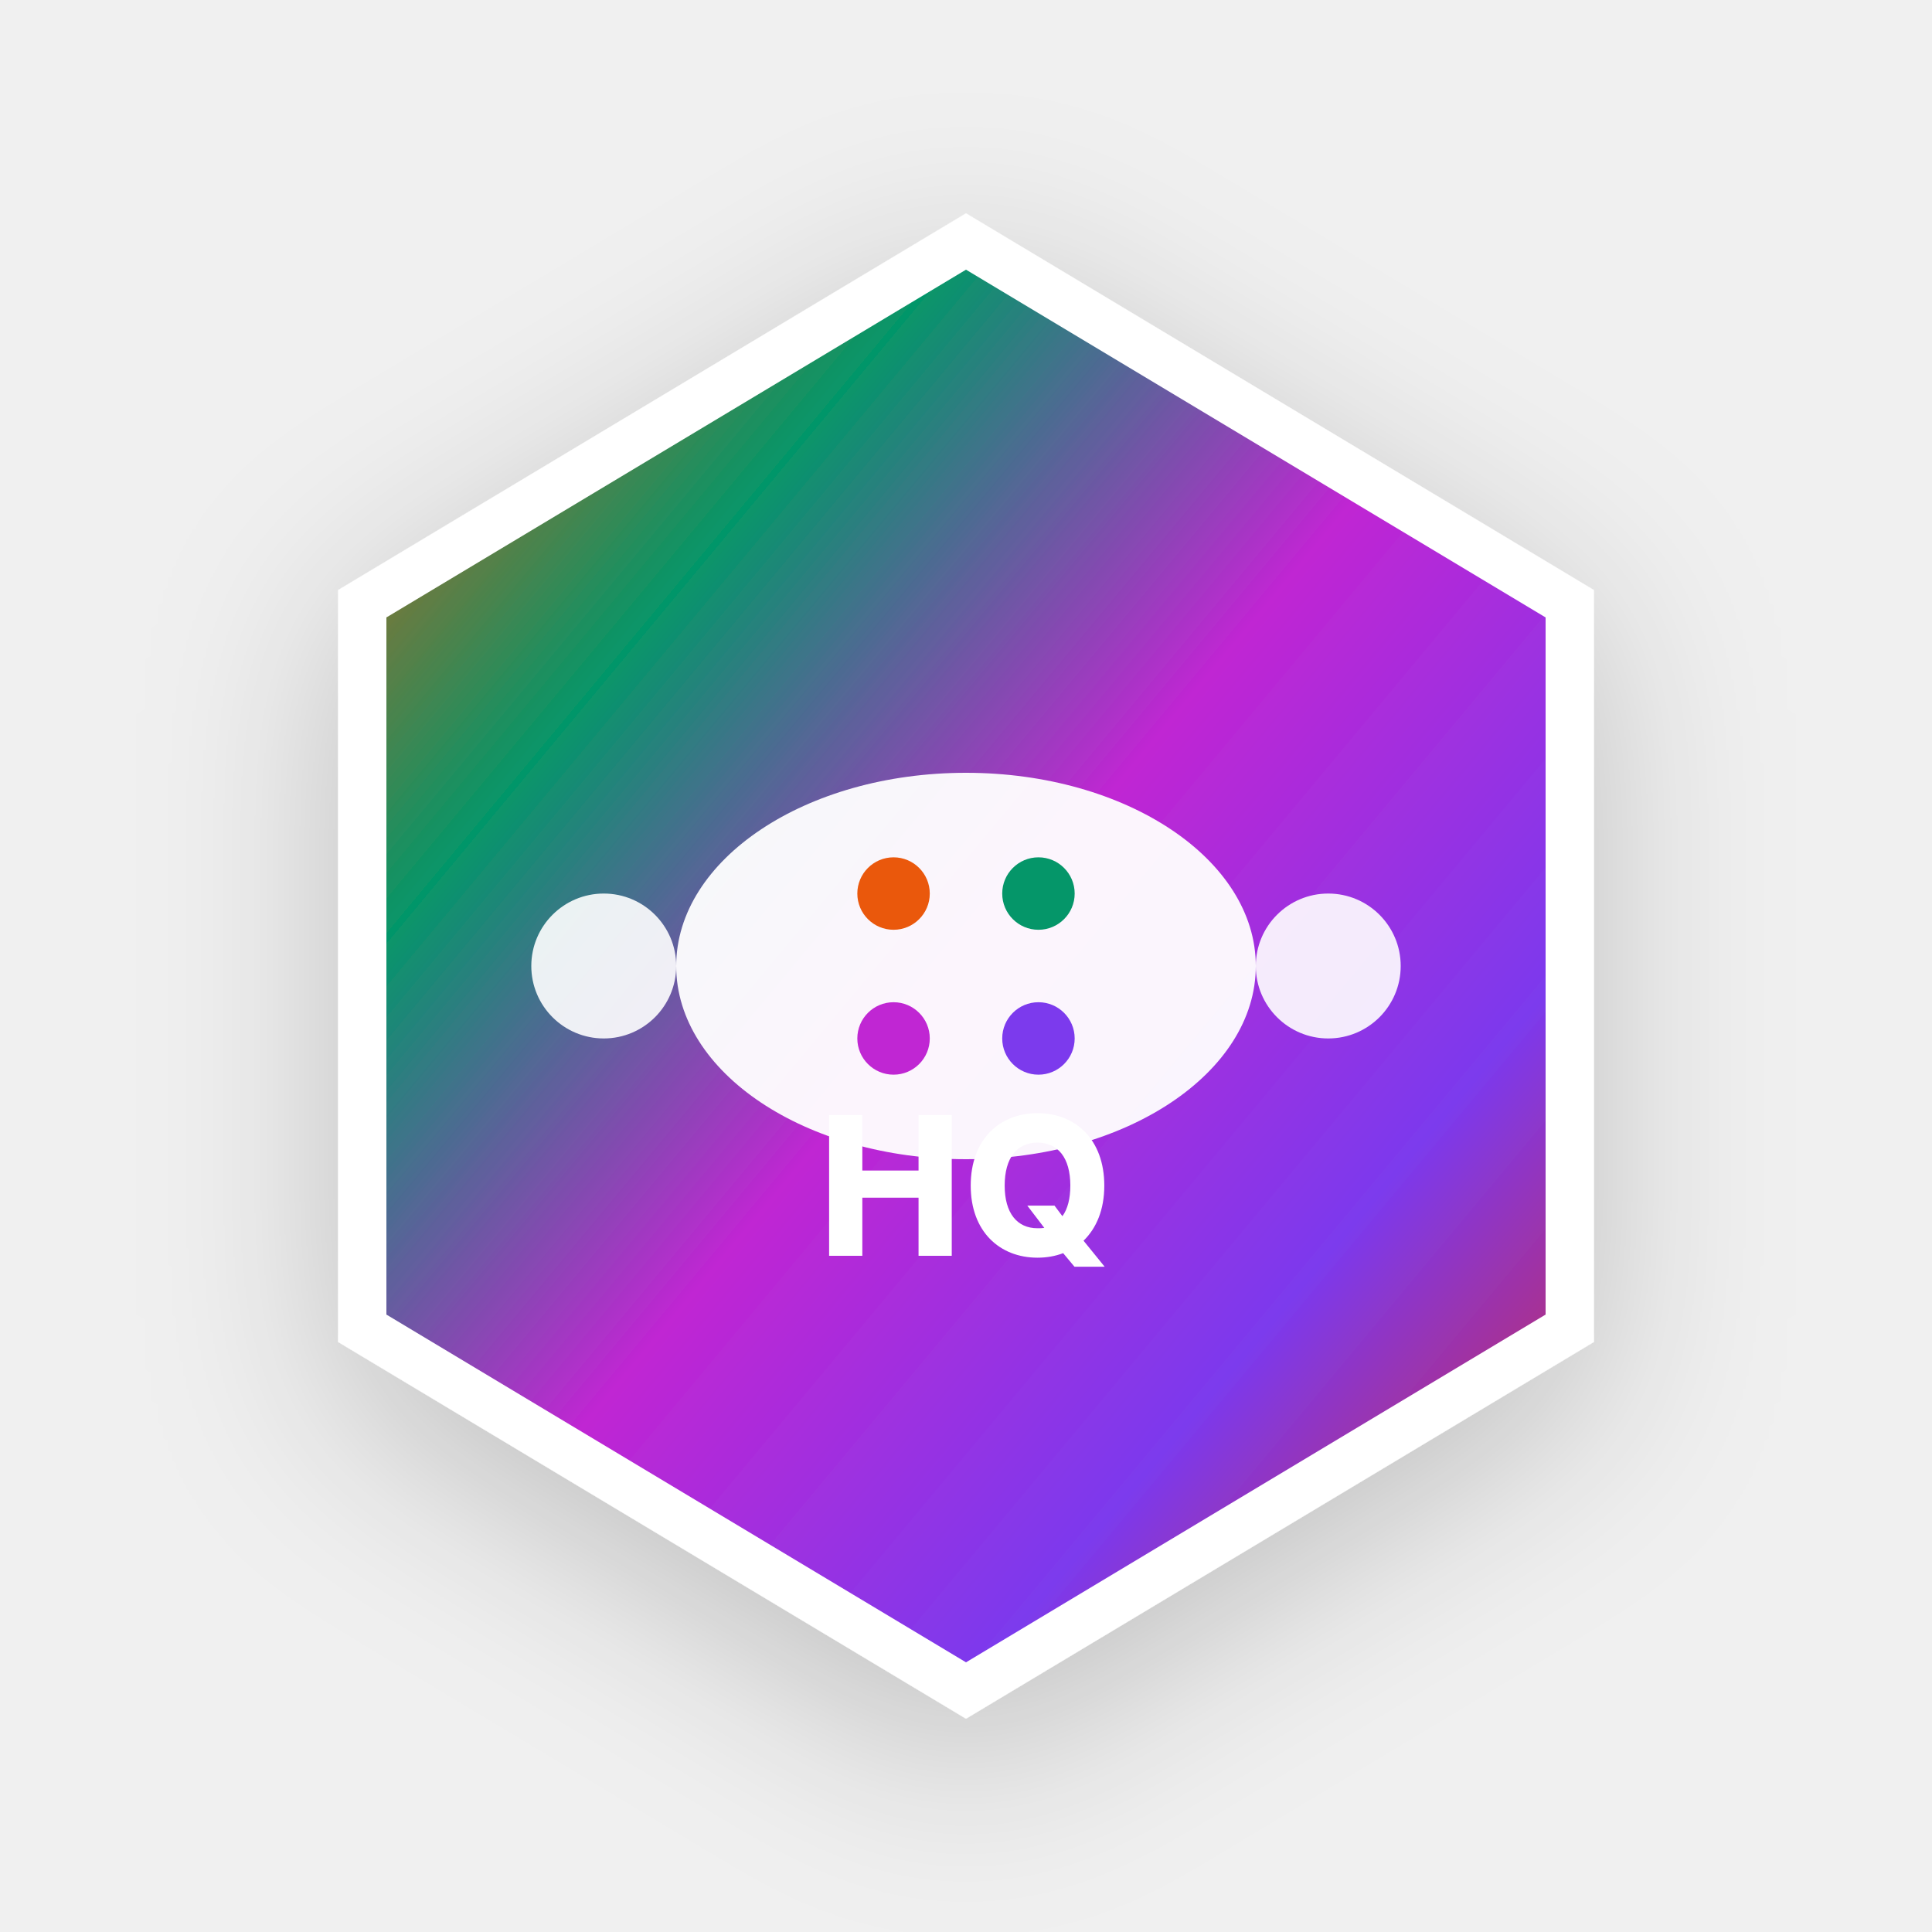
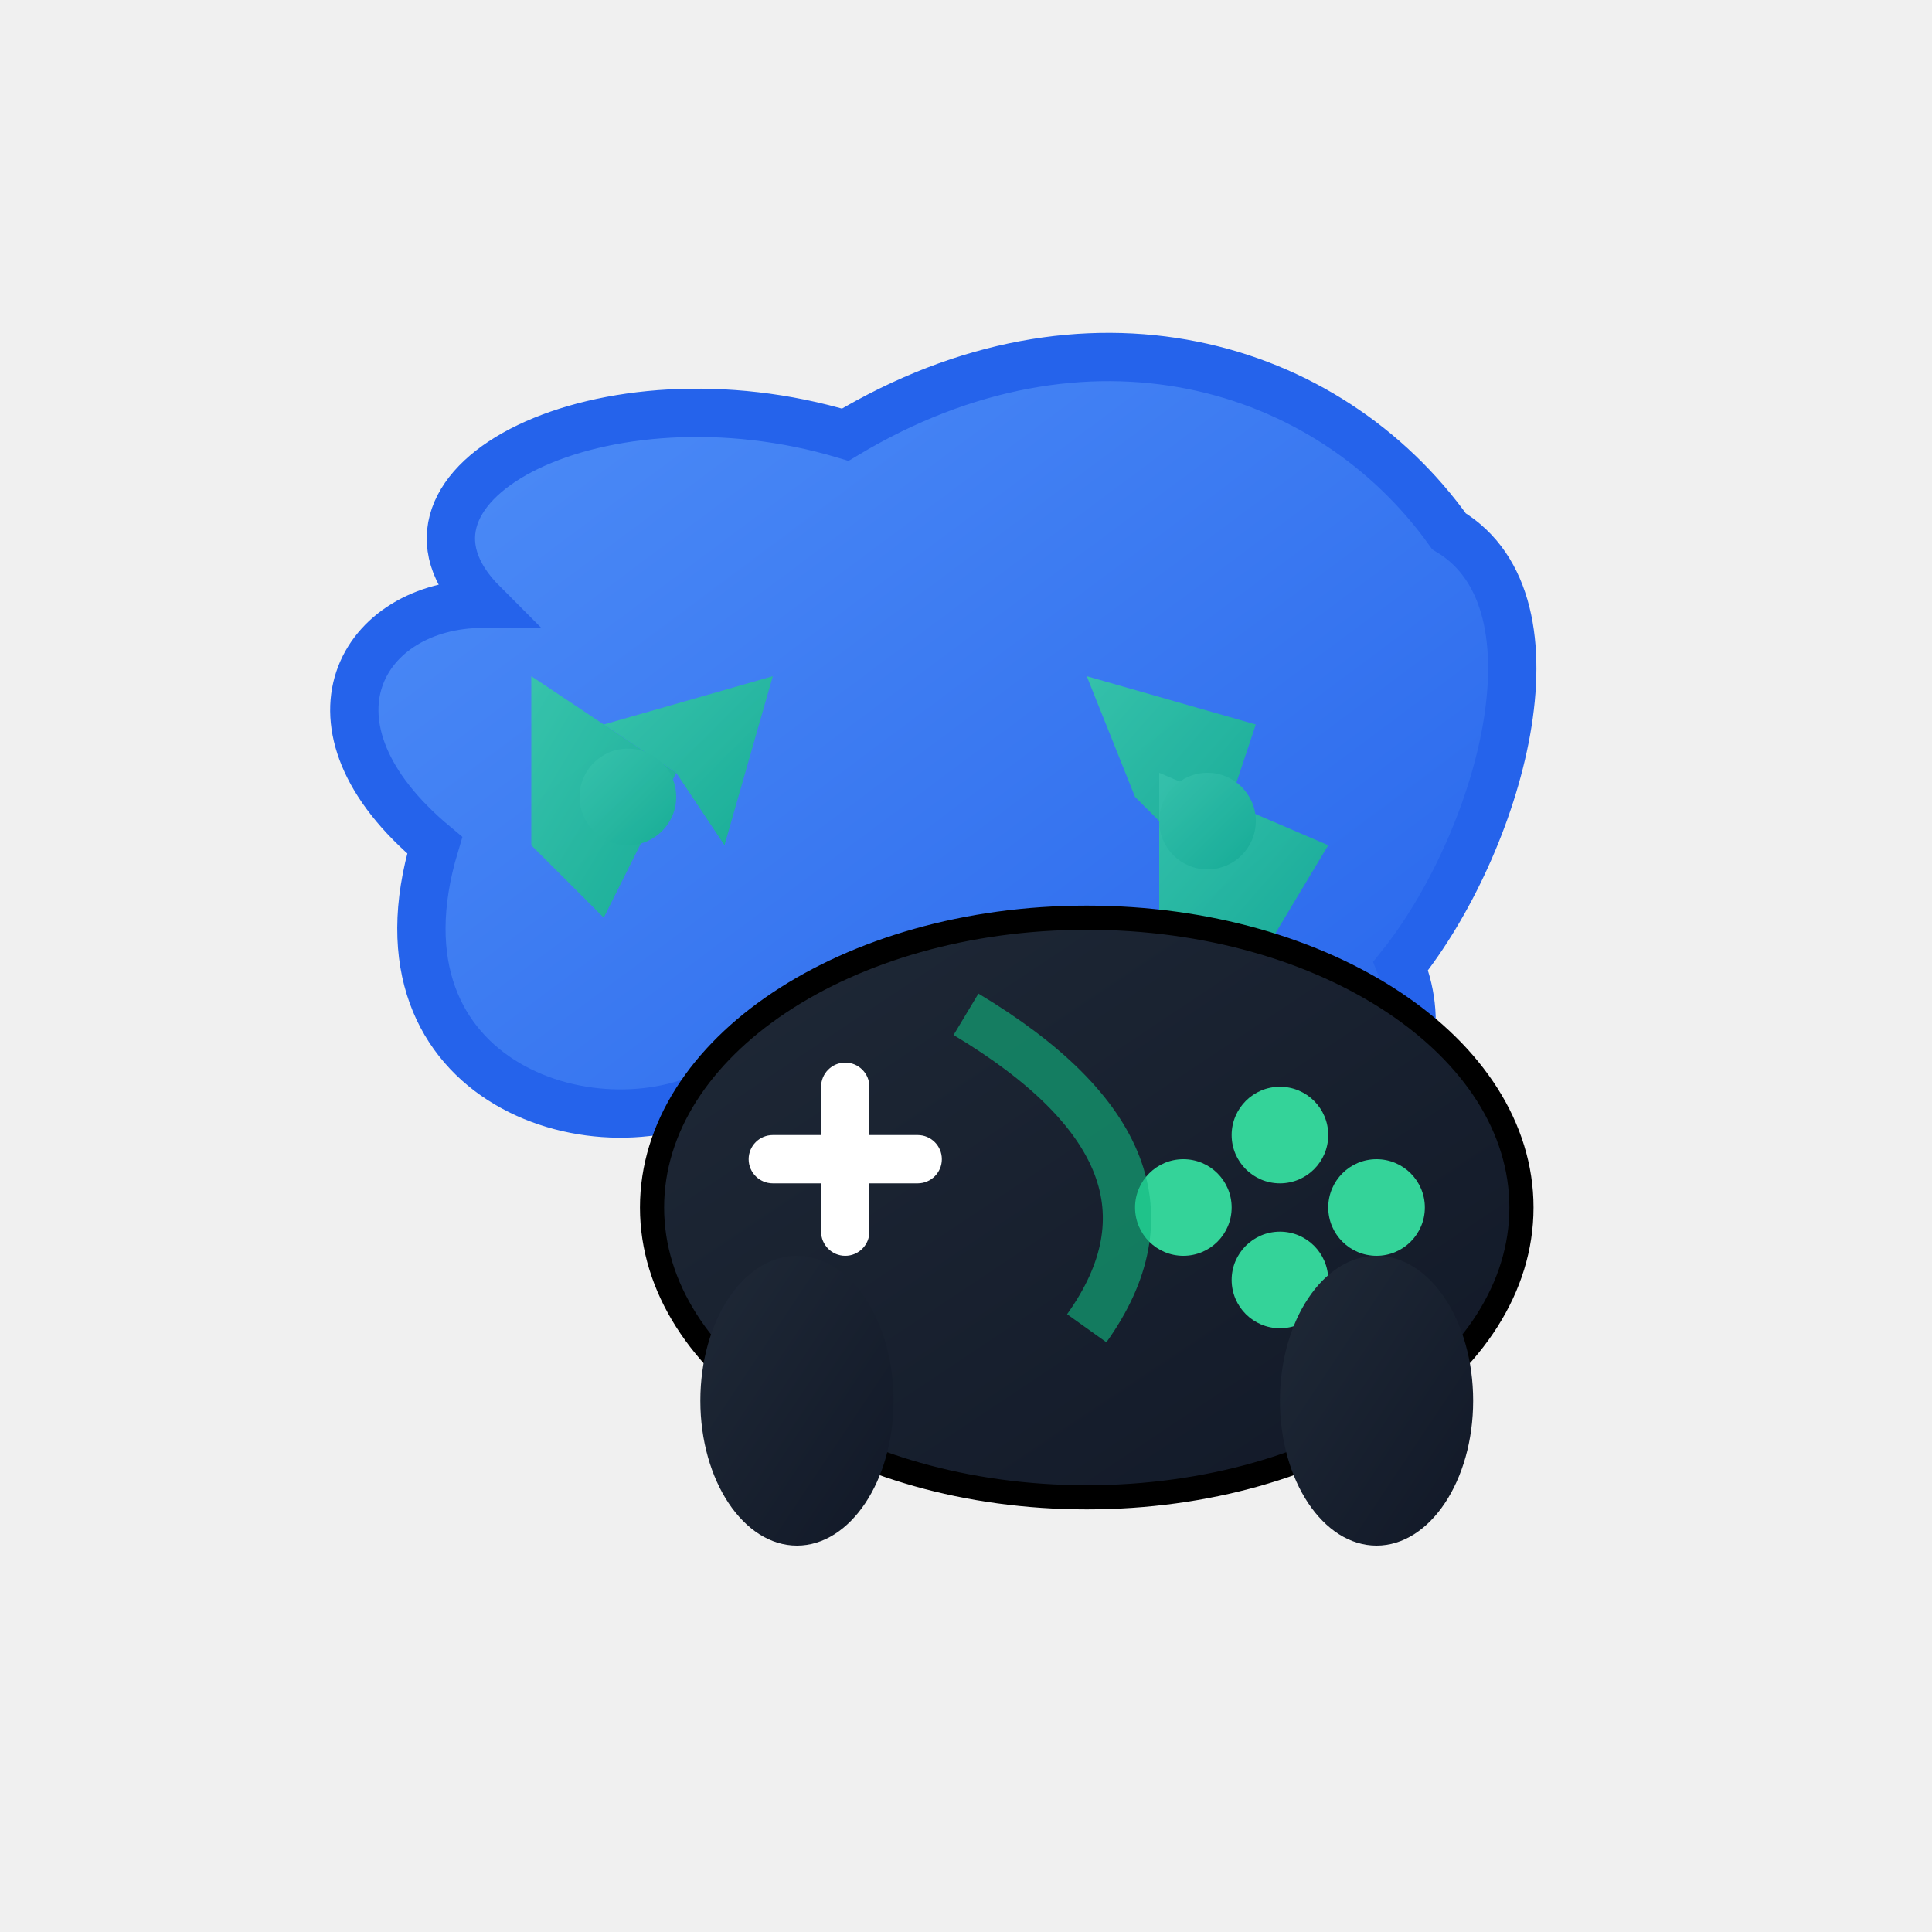
- <svg xmlns="http://www.w3.org/2000/svg" width="80" height="80" viewBox="0 0 80 80" fill="none">
+ <svg xmlns="http://www.w3.org/2000/svg" width="80" height="80" viewBox="0 0 80 80">
  <defs>
-     <linearGradient id="iconGradient" x1="0%" y1="0%" x2="100%" y2="100%">
-       <stop offset="0%" style="stop-color:#EA580C;stop-opacity:1" />
-       <stop offset="25%" style="stop-color:#059669;stop-opacity:1" />
-       <stop offset="50%" style="stop-color:#C026D3;stop-opacity:1" />
-       <stop offset="75%" style="stop-color:#7C3AED;stop-opacity:1" />
-       <stop offset="100%" style="stop-color:#DC2626;stop-opacity:1" />
+     <linearGradient id="brainOutline" x1="0%" y1="0%" x2="100%" y2="100%">
+       <stop offset="0%" style="stop-color:#4F8EF7;stop-opacity:1" />
+       <stop offset="100%" style="stop-color:#2563EB;stop-opacity:1" />
    </linearGradient>
-     <filter id="iconShadow" x="-50%" y="-50%" width="200%" height="200%">
-       <feDropShadow dx="0" dy="2" stdDeviation="4" flood-color="#000000" flood-opacity="0.2" />
-     </filter>
+     <linearGradient id="brainCircuit" x1="0%" y1="0%" x2="100%" y2="100%">
+       <stop offset="0%" style="stop-color:#34D399;stop-opacity:1" />
+       <stop offset="100%" style="stop-color:#10B981;stop-opacity:1" />
+     </linearGradient>
+     <linearGradient id="gamepadColor" x1="0%" y1="0%" x2="100%" y2="100%">
+       <stop offset="0%" style="stop-color:#1F2937;stop-opacity:1" />
+       <stop offset="100%" style="stop-color:#111827;stop-opacity:1" />
+     </linearGradient>
  </defs>
-   <polygon points="40,10 15,25 15,55 40,70 65,55 65,25" fill="url(#iconGradient)" stroke="#FFFFFF" stroke-width="2" filter="url(#iconShadow)" />
-   <ellipse cx="40" cy="40" rx="12" ry="8" fill="#FFFFFF" opacity="0.95" />
-   <rect x="22" y="37" width="6" height="6" rx="3" fill="#FFFFFF" opacity="0.9" />
-   <rect x="52" y="37" width="6" height="6" rx="3" fill="#FFFFFF" opacity="0.9" />
-   <circle cx="37" cy="37" r="1.5" fill="#EA580C" />
-   <circle cx="43" cy="37" r="1.5" fill="#059669" />
-   <circle cx="37" cy="43" r="1.5" fill="#C026D3" />
-   <circle cx="43" cy="43" r="1.5" fill="#7C3AED" />
-   <text x="40" y="52" font-family="Inter, Arial, sans-serif" font-size="8" font-weight="800" fill="#FFFFFF" text-anchor="middle">
-     HQ
-   </text>
+   <path d="M20 25             C15 20, 25 15, 35 18            C45 12, 55 15, 60 22            C65 25, 62 35, 58 40            C60 45, 55 50, 50 48            C45 52, 35 50, 30 45            C25 48, 15 45, 18 35            C12 30, 15 25, 20 25 Z" fill="url(#brainOutline)" stroke="#2563EB" stroke-width="2" />
+   <g fill="url(#brainCircuit)" opacity="0.8">
+     <path d="M22 28 L28 32 L25 38 L22 35 Z" />
+     <path d="M25 30 L32 28 L30 35 L28 32 Z" />
+     <circle cx="26" cy="33" r="2" />
+     <path d="M45 28 L52 30 L50 36 L47 33 Z" />
+     <path d="M48 32 L55 35 L52 40 L48 38 Z" />
+     <circle cx="50" cy="34" r="2" />
+     <path d="M35 32 L45 32" stroke="url(#brainCircuit)" stroke-width="2" fill="none" />
+     <path d="M32 36 L48 36" stroke="url(#brainCircuit)" stroke-width="1.5" fill="none" />
+   </g>
+   <g transform="translate(45, 50)">
+     <ellipse cx="0" cy="0" rx="18" ry="12" fill="url(#gamepadColor)" stroke="#000000" stroke-width="1" />
+     <g transform="translate(-10, -2)">
+       <rect x="-1" y="-4" width="2" height="8" rx="1" fill="#FFFFFF" />
+       <rect x="-4" y="-1" width="8" height="2" rx="1" fill="#FFFFFF" />
+     </g>
+     <circle cx="8" cy="-3" r="2" fill="#34D399" />
+     <circle cx="12" cy="0" r="2" fill="#34D399" />
+     <circle cx="8" cy="3" r="2" fill="#34D399" />
+     <circle cx="4" cy="0" r="2" fill="#34D399" />
+     <ellipse cx="-12" cy="8" rx="4" ry="6" fill="url(#gamepadColor)" />
+     <ellipse cx="12" cy="8" rx="4" ry="6" fill="url(#gamepadColor)" />
+   </g>
+   <path d="M40 42 Q50 48 45 55" stroke="#10B981" stroke-width="2" fill="none" opacity="0.6" />
</svg>
